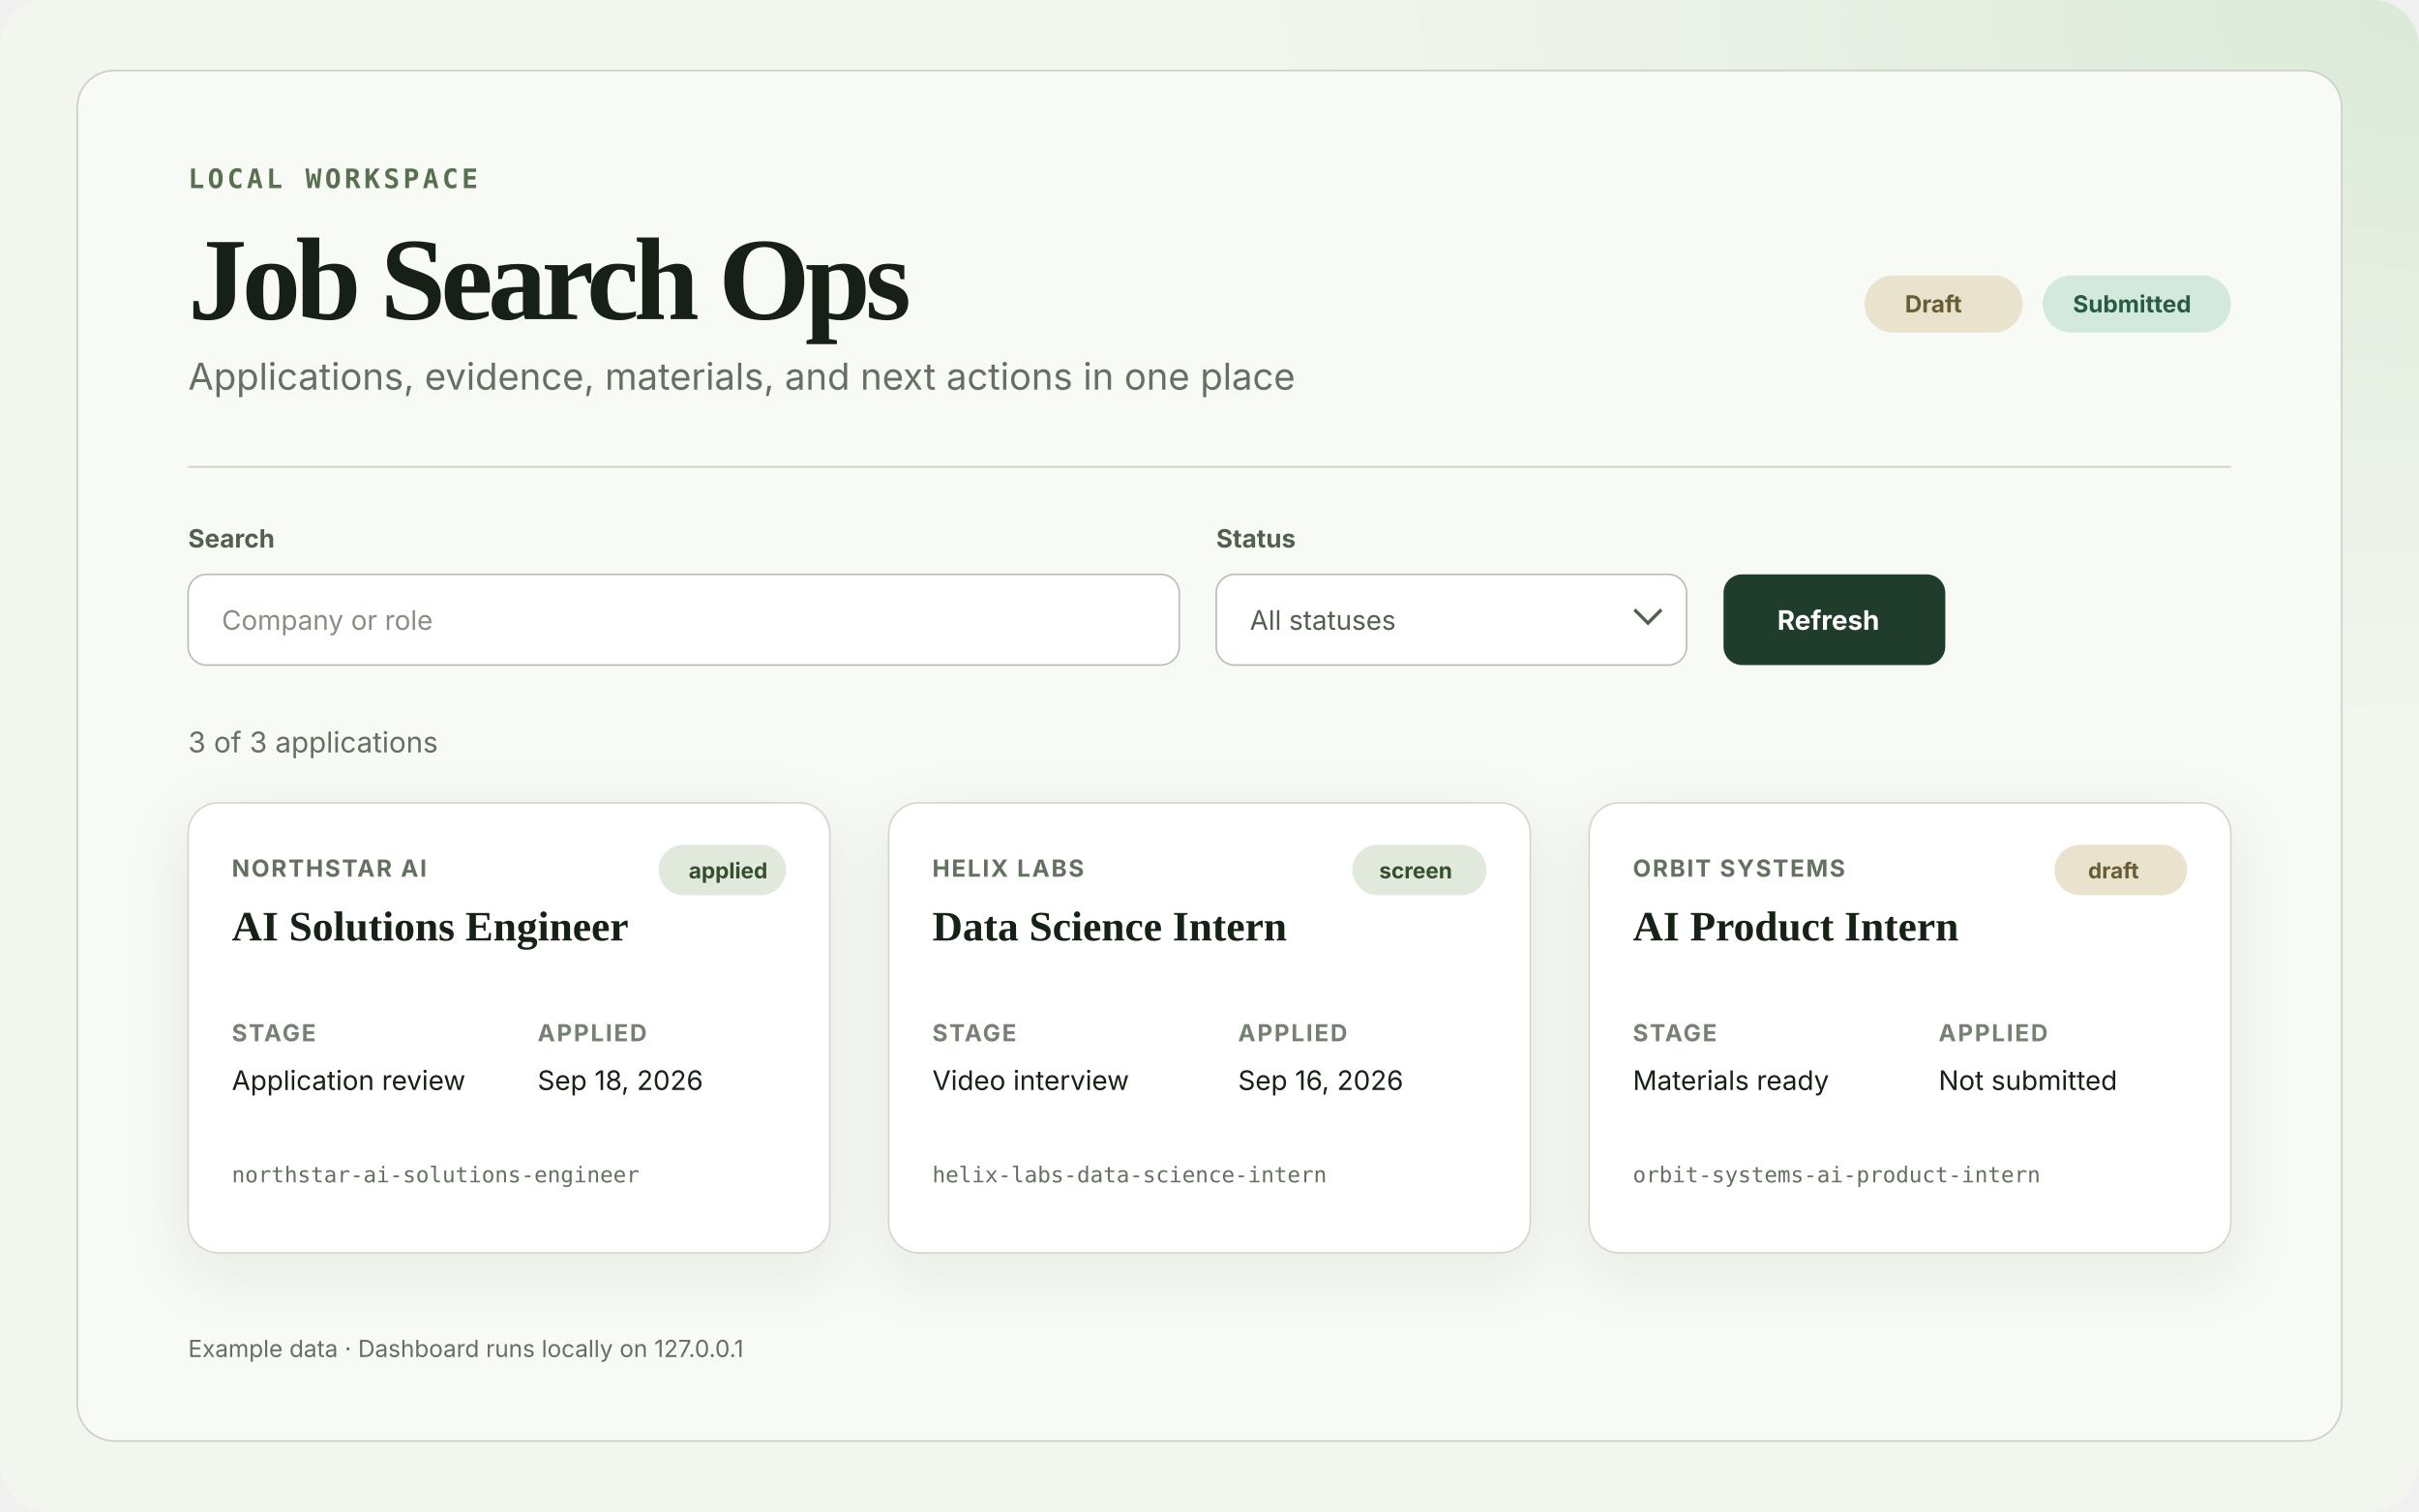
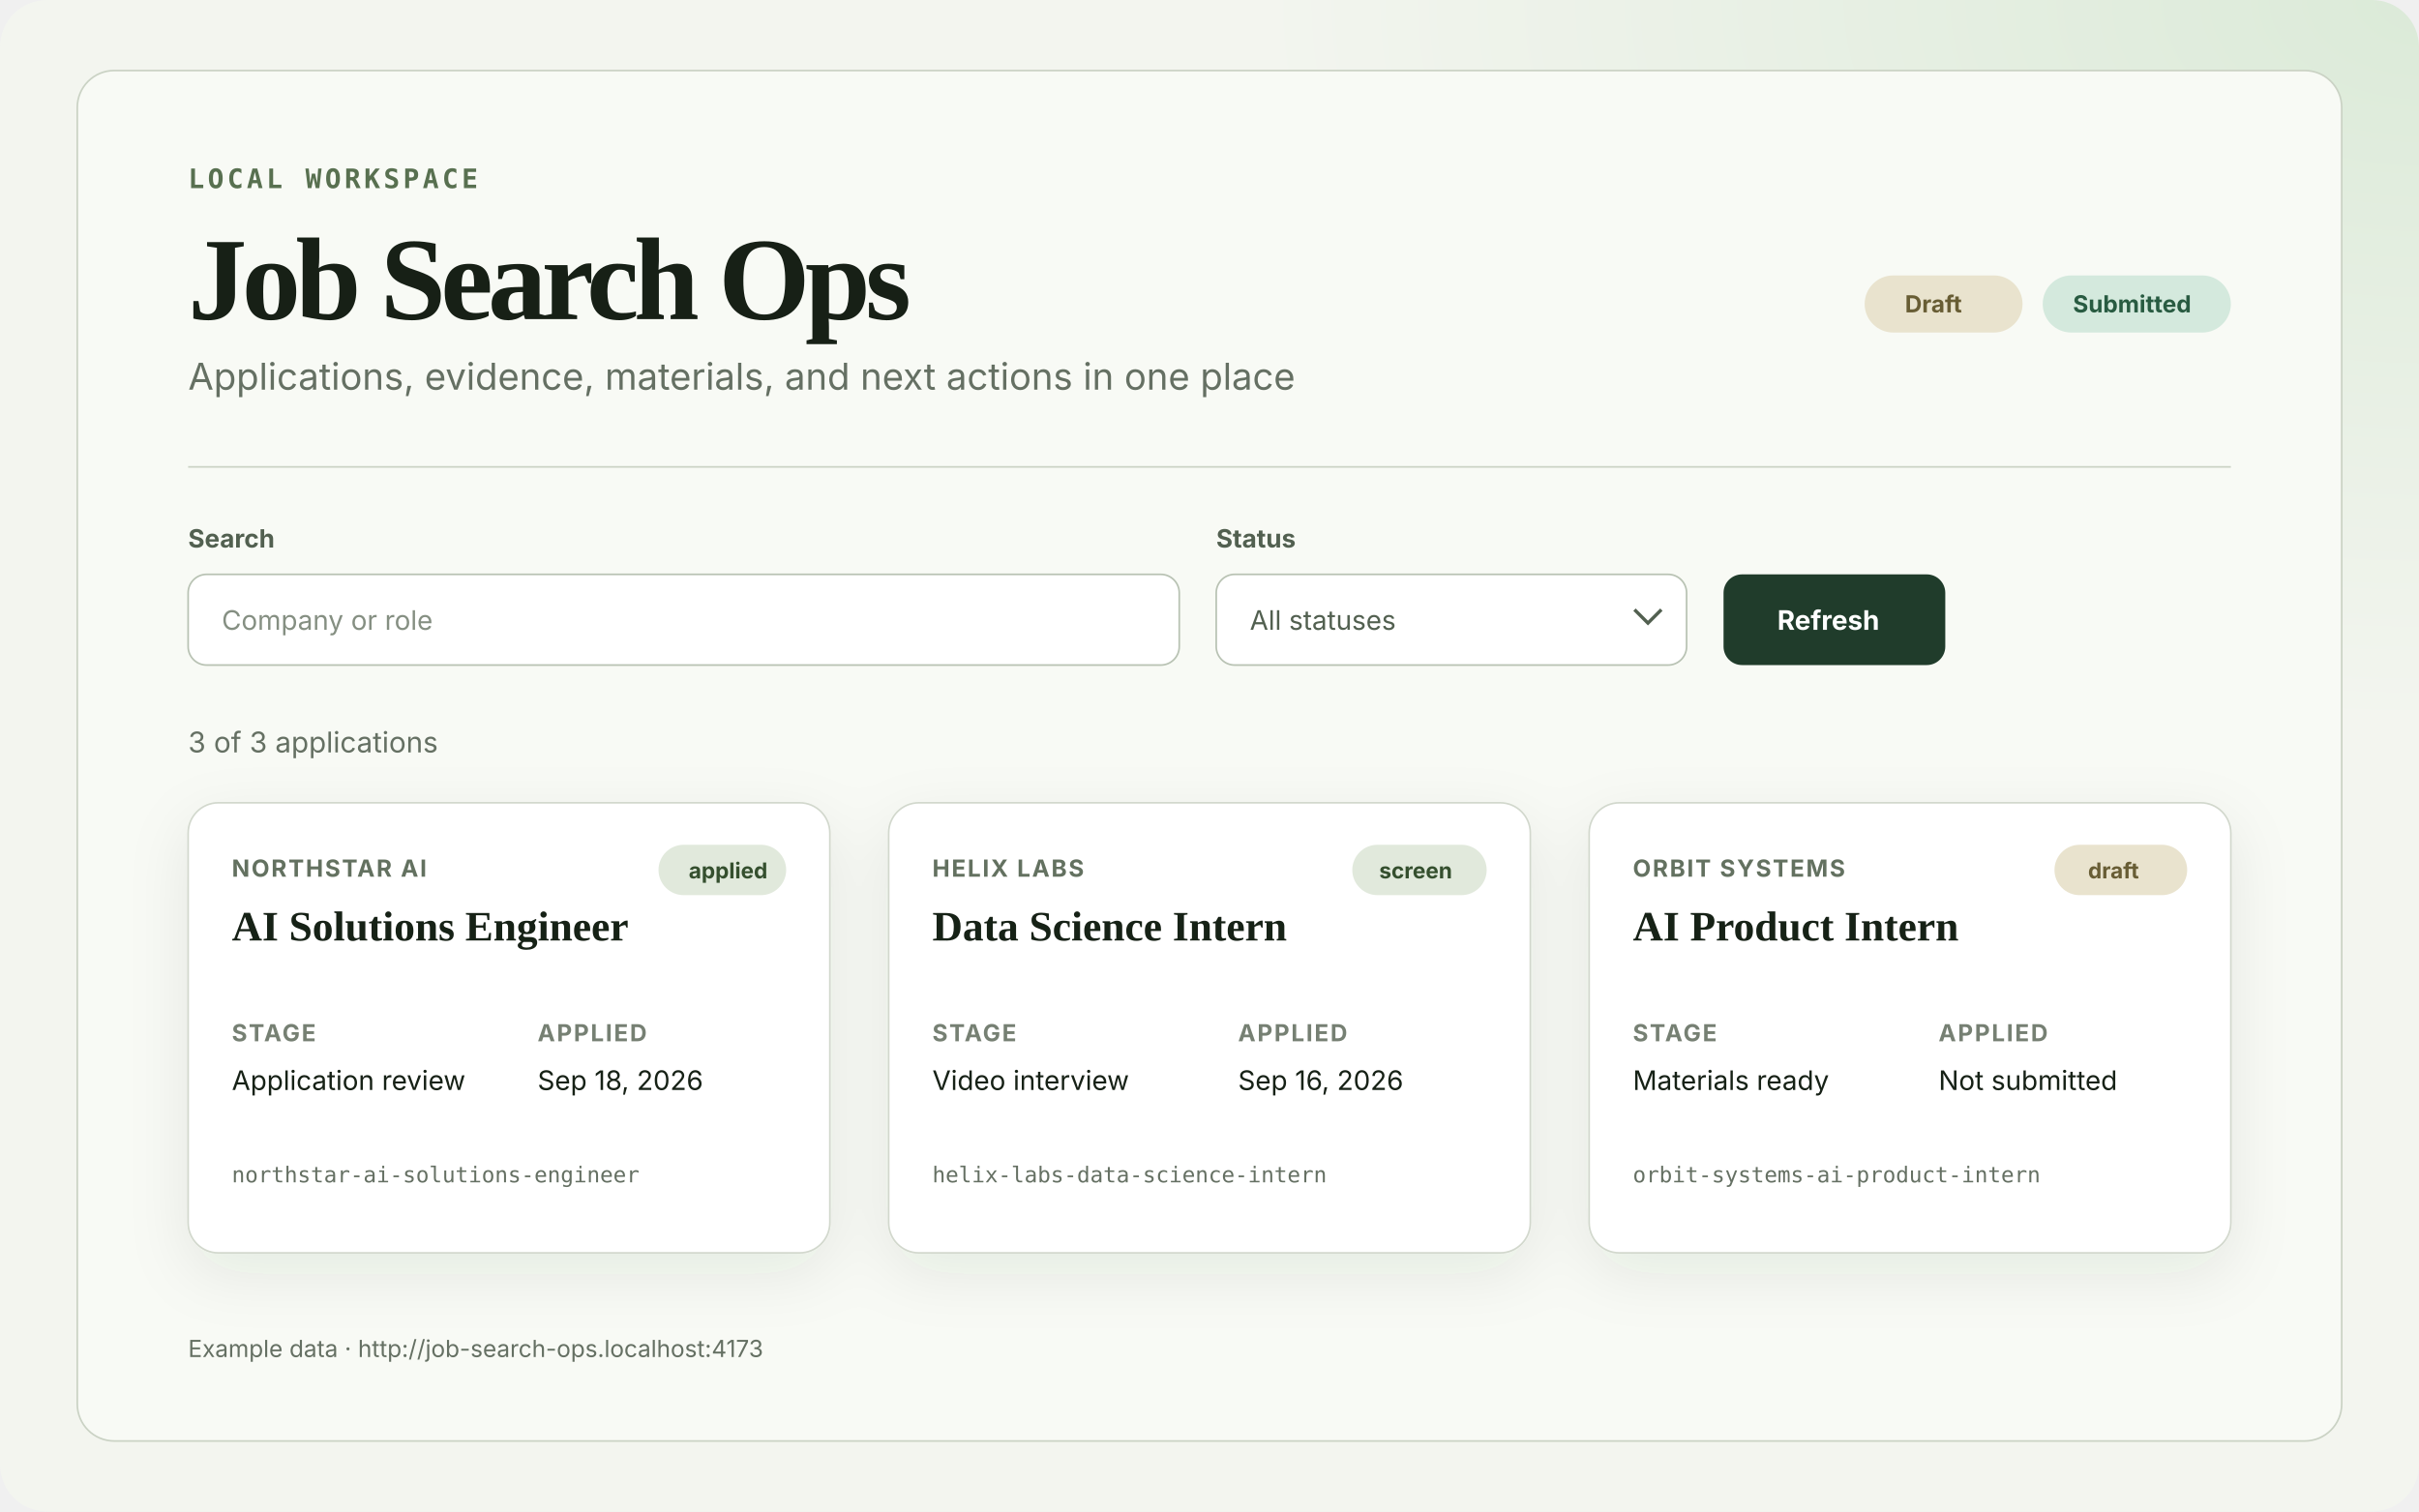
<svg xmlns="http://www.w3.org/2000/svg" width="1440" height="900" viewBox="0 0 1440 900" role="img" aria-labelledby="title desc">
  <defs>
    <radialGradient id="page" cx="1" cy="0" r="1">
      <stop offset="0" stop-color="#dbead8" />
      <stop offset="0.48" stop-color="#f3f5ef" />
      <stop offset="1" stop-color="#f3f5ef" />
    </radialGradient>
    <filter id="shadow" x="-20%" y="-20%" width="140%" height="160%">
      <feDropShadow dx="0" dy="12" stdDeviation="18" flood-color="#273626" flood-opacity="0.08" />
    </filter>
    <style>
      .ui { font-family: Inter, -apple-system, BlinkMacSystemFont, "Segoe UI", sans-serif; fill: #172016 }
      .serif { font-family: Georgia, "Times New Roman", serif; fill: #172016 }
      .mono { font-family: ui-monospace, SFMono-Regular, Menlo, monospace }
      .muted { fill: #657063 }
      .label { fill: #768073; font-size: 14px; font-weight: 700; letter-spacing: 1px }
    </style>
  </defs>
  <rect width="1440" height="900" rx="28" fill="url(#page)" />
  <rect x="46" y="42" width="1348" height="816" rx="22" fill="#f8faf5" stroke="#cad2c4" />
  <g class="ui">
    <text x="112" y="112" class="mono" fill="#587050" font-size="16" font-weight="700" letter-spacing="2">LOCAL WORKSPACE</text>
    <text x="112" y="190" class="serif" font-size="70" font-weight="700" letter-spacing="-3">Job Search Ops</text>
    <text x="112" y="232" class="muted" font-size="22">Applications, evidence, materials, and next actions in one place</text>
    <rect x="1110" y="164" width="94" height="34" rx="17" fill="#e9e3ce" />
    <text x="1134" y="186" fill="#685d34" font-size="14" font-weight="700">Draft</text>
    <rect x="1216" y="164" width="112" height="34" rx="17" fill="#d4e9dd" />
    <text x="1234" y="186" fill="#285b41" font-size="14" font-weight="700">Submitted</text>
    <line x1="112" y1="278" x2="1328" y2="278" stroke="#cad2c4" />
    <text x="112" y="326" fill="#526050" font-size="15" font-weight="700">Search</text>
    <rect x="112" y="342" width="590" height="54" rx="11" fill="#fff" stroke="#b8c2b3" />
    <text x="132" y="375" fill="#858f82" font-size="16">Company or role</text>
    <text x="724" y="326" fill="#526050" font-size="15" font-weight="700">Status</text>
    <rect x="724" y="342" width="280" height="54" rx="11" fill="#fff" stroke="#b8c2b3" />
    <text x="744" y="375" fill="#526050" font-size="16">All statuses</text>
    <path d="M973 363l8 8 8-8" fill="none" stroke="#526050" stroke-width="2" />
    <rect x="1026" y="342" width="132" height="54" rx="11" fill="#203c2b" />
    <text x="1058" y="375" fill="#fff" font-size="16" font-weight="700">Refresh</text>
    <text x="112" y="448" class="muted" font-size="17">3 of 3 applications</text>
    <g filter="url(#shadow)">
      <rect x="112" y="478" width="382" height="268" rx="18" fill="#fff" stroke="#d2d8cd" />
      <text x="138" y="522" fill="#647160" font-size="14" font-weight="700" letter-spacing="1">NORTHSTAR AI</text>
      <text x="138" y="560" class="serif" font-size="25" font-weight="700">AI Solutions Engineer</text>
      <rect x="392" y="503" width="76" height="30" rx="15" fill="#e1e9dc" />
      <text x="410" y="523" fill="#34502f" font-size="13" font-weight="700">applied</text>
      <text x="138" y="620" class="label">STAGE</text>
      <text x="138" y="649" font-size="16">Application review</text>
      <text x="320" y="620" class="label">APPLIED</text>
      <text x="320" y="649" font-size="16">Sep 18, 2026</text>
      <text x="138" y="704" class="mono muted" font-size="13">northstar-ai-solutions-engineer</text>
      <rect x="529" y="478" width="382" height="268" rx="18" fill="#fff" stroke="#d2d8cd" />
      <text x="555" y="522" fill="#647160" font-size="14" font-weight="700" letter-spacing="1">HELIX LABS</text>
      <text x="555" y="560" class="serif" font-size="25" font-weight="700">Data Science Intern</text>
      <rect x="805" y="503" width="80" height="30" rx="15" fill="#e1e9dc" />
      <text x="821" y="523" fill="#34502f" font-size="13" font-weight="700">screen</text>
      <text x="555" y="620" class="label">STAGE</text>
      <text x="555" y="649" font-size="16">Video interview</text>
      <text x="737" y="620" class="label">APPLIED</text>
      <text x="737" y="649" font-size="16">Sep 16, 2026</text>
      <text x="555" y="704" class="mono muted" font-size="13">helix-labs-data-science-intern</text>
      <rect x="946" y="478" width="382" height="268" rx="18" fill="#fff" stroke="#d2d8cd" />
      <text x="972" y="522" fill="#647160" font-size="14" font-weight="700" letter-spacing="1">ORBIT SYSTEMS</text>
      <text x="972" y="560" class="serif" font-size="25" font-weight="700">AI Product Intern</text>
      <rect x="1223" y="503" width="79" height="30" rx="15" fill="#e9e3ce" />
      <text x="1243" y="523" fill="#685d34" font-size="13" font-weight="700">draft</text>
      <text x="972" y="620" class="label">STAGE</text>
      <text x="972" y="649" font-size="16">Materials ready</text>
      <text x="1154" y="620" class="label">APPLIED</text>
      <text x="1154" y="649" font-size="16">Not submitted</text>
      <text x="972" y="704" class="mono muted" font-size="13">orbit-systems-ai-product-intern</text>
    </g>
-     <text x="112" y="808" class="muted" font-size="14">Example data · Dashboard runs locally on 127.0.0.1</text>
+     <text x="112" y="808" class="muted" font-size="14">Example data · http://job-search-ops.localhost:4173</text>
  </g>
</svg>
